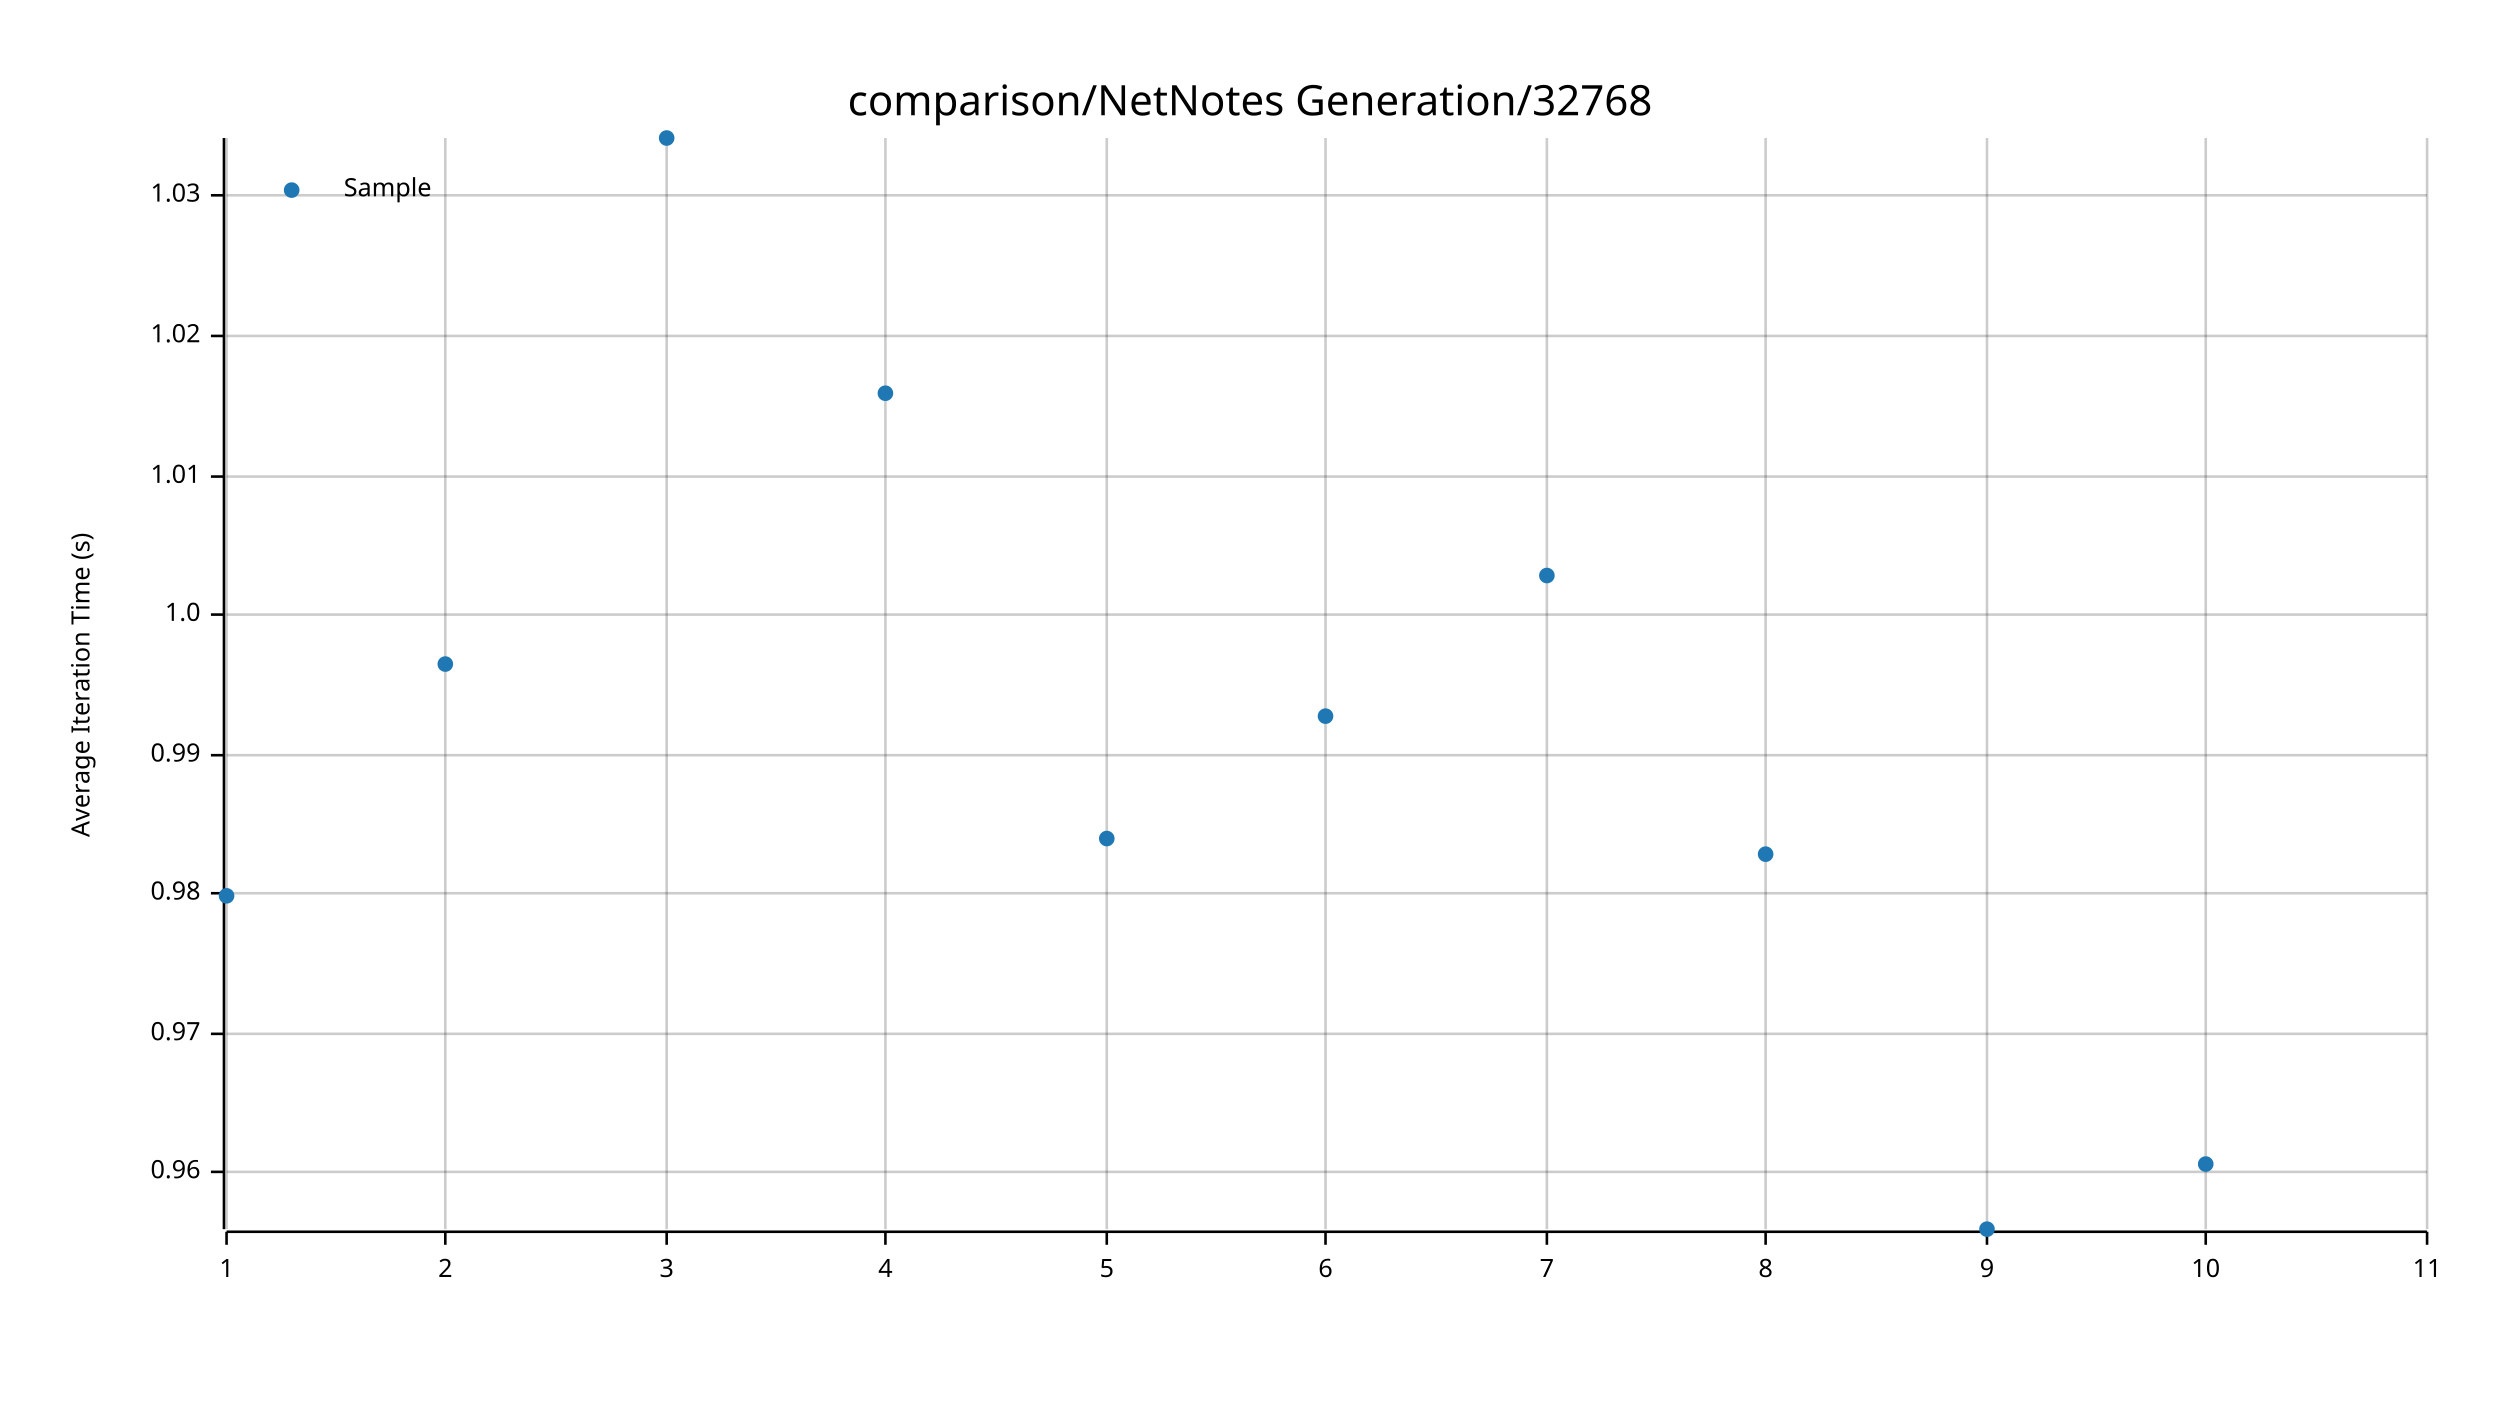
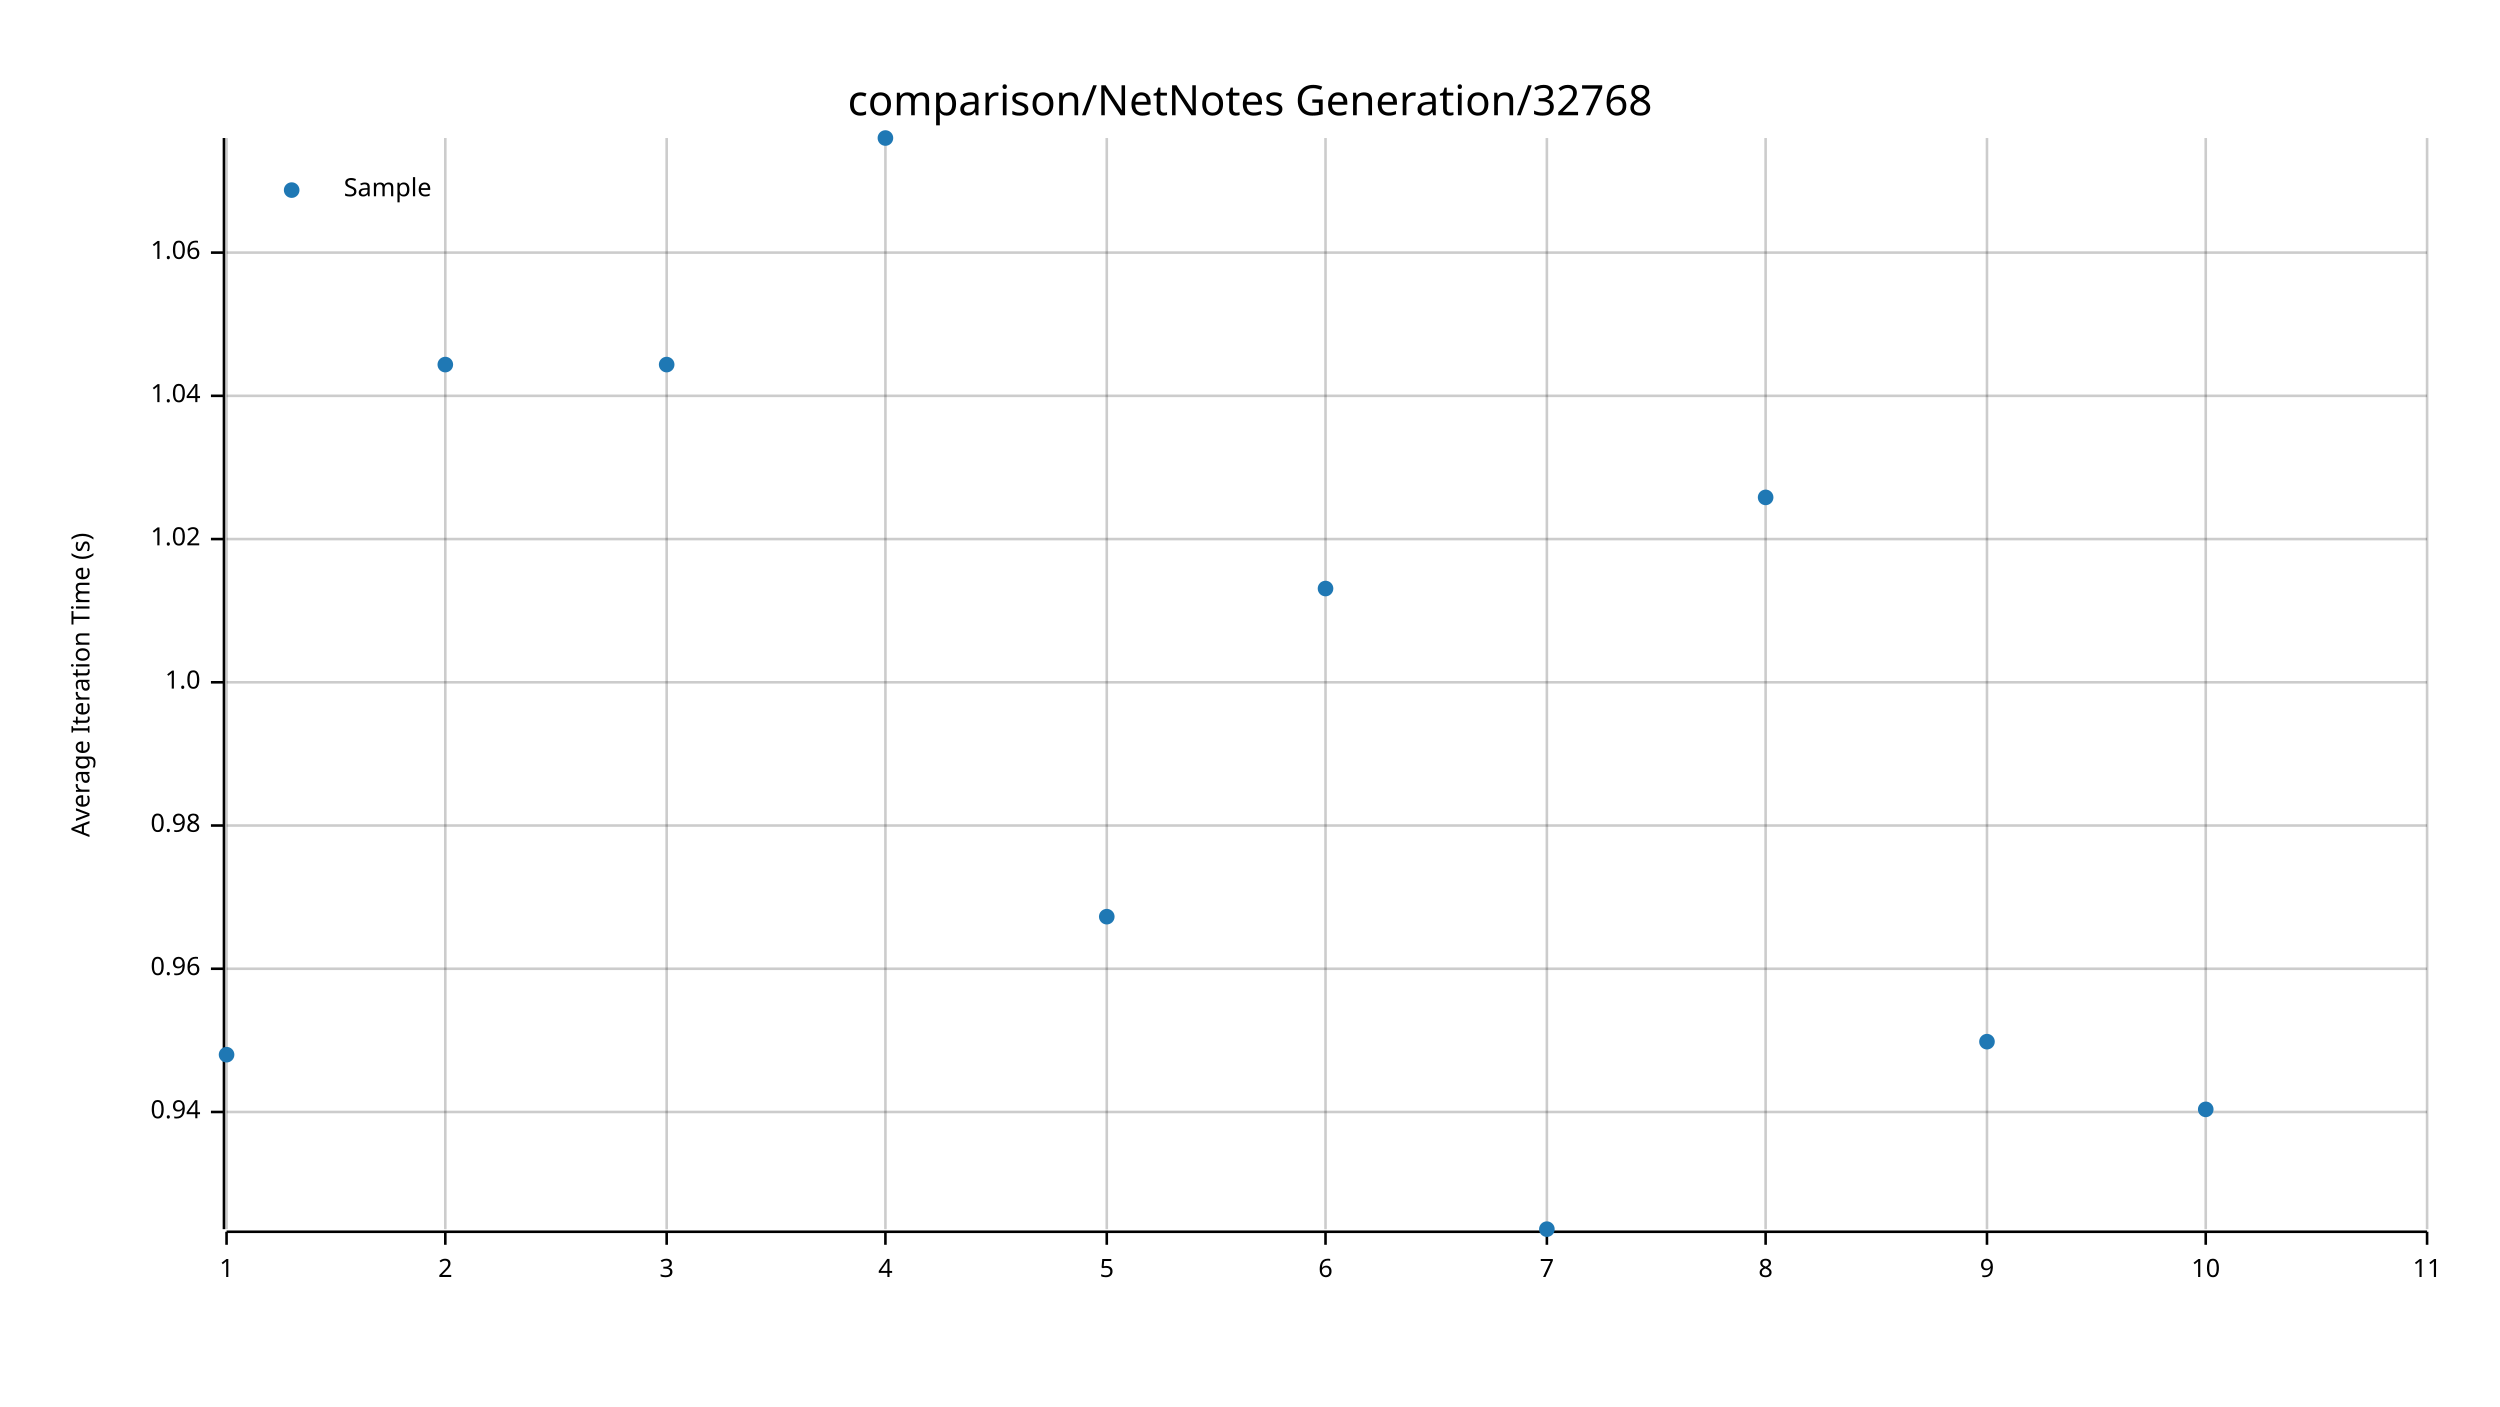
<svg xmlns="http://www.w3.org/2000/svg" width="960" height="540" viewBox="0 0 960 540">
  <text x="480" y="32" dy="0.76em" text-anchor="middle" font-family="sans-serif" font-size="16.129" opacity="1" fill="#000000">
comparison/NetNotes Generation/32768
</text>
  <text x="27" y="263" dy="0.76em" text-anchor="middle" font-family="sans-serif" font-size="9.677" opacity="1" fill="#000000" transform="rotate(270, 27, 263)">
Average Iteration Time (s)
</text>
  <line opacity="0.2" stroke="#000000" stroke-width="1" x1="87" y1="472" x2="87" y2="53" />
  <line opacity="0.2" stroke="#000000" stroke-width="1" x1="171" y1="472" x2="171" y2="53" />
  <line opacity="0.2" stroke="#000000" stroke-width="1" x1="256" y1="472" x2="256" y2="53" />
  <line opacity="0.2" stroke="#000000" stroke-width="1" x1="340" y1="472" x2="340" y2="53" />
  <line opacity="0.2" stroke="#000000" stroke-width="1" x1="425" y1="472" x2="425" y2="53" />
  <line opacity="0.2" stroke="#000000" stroke-width="1" x1="509" y1="472" x2="509" y2="53" />
  <line opacity="0.2" stroke="#000000" stroke-width="1" x1="594" y1="472" x2="594" y2="53" />
  <line opacity="0.2" stroke="#000000" stroke-width="1" x1="678" y1="472" x2="678" y2="53" />
  <line opacity="0.2" stroke="#000000" stroke-width="1" x1="763" y1="472" x2="763" y2="53" />
  <line opacity="0.2" stroke="#000000" stroke-width="1" x1="847" y1="472" x2="847" y2="53" />
  <line opacity="0.2" stroke="#000000" stroke-width="1" x1="932" y1="472" x2="932" y2="53" />
-   <line opacity="0.2" stroke="#000000" stroke-width="1" x1="87" y1="450" x2="932" y2="450" />
-   <line opacity="0.2" stroke="#000000" stroke-width="1" x1="87" y1="397" x2="932" y2="397" />
-   <line opacity="0.2" stroke="#000000" stroke-width="1" x1="87" y1="343" x2="932" y2="343" />
-   <line opacity="0.2" stroke="#000000" stroke-width="1" x1="87" y1="290" x2="932" y2="290" />
-   <line opacity="0.2" stroke="#000000" stroke-width="1" x1="87" y1="236" x2="932" y2="236" />
-   <line opacity="0.2" stroke="#000000" stroke-width="1" x1="87" y1="183" x2="932" y2="183" />
-   <line opacity="0.2" stroke="#000000" stroke-width="1" x1="87" y1="129" x2="932" y2="129" />
-   <line opacity="0.2" stroke="#000000" stroke-width="1" x1="87" y1="75" x2="932" y2="75" />
+   <line opacity="0.2" stroke="#000000" stroke-width="1" x1="87" y1="427" x2="932" y2="427" />
+   <line opacity="0.2" stroke="#000000" stroke-width="1" x1="87" y1="372" x2="932" y2="372" />
+   <line opacity="0.2" stroke="#000000" stroke-width="1" x1="87" y1="317" x2="932" y2="317" />
+   <line opacity="0.2" stroke="#000000" stroke-width="1" x1="87" y1="262" x2="932" y2="262" />
+   <line opacity="0.2" stroke="#000000" stroke-width="1" x1="87" y1="207" x2="932" y2="207" />
+   <line opacity="0.2" stroke="#000000" stroke-width="1" x1="87" y1="152" x2="932" y2="152" />
+   <line opacity="0.2" stroke="#000000" stroke-width="1" x1="87" y1="97" x2="932" y2="97" />
  <polyline fill="none" opacity="1" stroke="#000000" stroke-width="1" points="86,53 86,472 " />
-   <text x="77" y="450" dy="0.5ex" text-anchor="end" font-family="sans-serif" font-size="9.677" opacity="1" fill="#000000">
+   <text x="77" y="427" dy="0.5ex" text-anchor="end" font-family="sans-serif" font-size="9.677" opacity="1" fill="#000000">
+ 0.94
+ </text>
+   <polyline fill="none" opacity="1" stroke="#000000" stroke-width="1" points="81,427 86,427 " />
+   <text x="77" y="372" dy="0.5ex" text-anchor="end" font-family="sans-serif" font-size="9.677" opacity="1" fill="#000000">
0.96
</text>
-   <polyline fill="none" opacity="1" stroke="#000000" stroke-width="1" points="81,450 86,450 " />
-   <text x="77" y="397" dy="0.5ex" text-anchor="end" font-family="sans-serif" font-size="9.677" opacity="1" fill="#000000">
- 0.97
- </text>
-   <polyline fill="none" opacity="1" stroke="#000000" stroke-width="1" points="81,397 86,397 " />
-   <text x="77" y="343" dy="0.5ex" text-anchor="end" font-family="sans-serif" font-size="9.677" opacity="1" fill="#000000">
+   <polyline fill="none" opacity="1" stroke="#000000" stroke-width="1" points="81,372 86,372 " />
+   <text x="77" y="317" dy="0.5ex" text-anchor="end" font-family="sans-serif" font-size="9.677" opacity="1" fill="#000000">
0.98
</text>
-   <polyline fill="none" opacity="1" stroke="#000000" stroke-width="1" points="81,343 86,343 " />
-   <text x="77" y="290" dy="0.5ex" text-anchor="end" font-family="sans-serif" font-size="9.677" opacity="1" fill="#000000">
- 0.99
- </text>
-   <polyline fill="none" opacity="1" stroke="#000000" stroke-width="1" points="81,290 86,290 " />
-   <text x="77" y="236" dy="0.5ex" text-anchor="end" font-family="sans-serif" font-size="9.677" opacity="1" fill="#000000">
+   <polyline fill="none" opacity="1" stroke="#000000" stroke-width="1" points="81,317 86,317 " />
+   <text x="77" y="262" dy="0.5ex" text-anchor="end" font-family="sans-serif" font-size="9.677" opacity="1" fill="#000000">
1.0
</text>
-   <polyline fill="none" opacity="1" stroke="#000000" stroke-width="1" points="81,236 86,236 " />
-   <text x="77" y="183" dy="0.5ex" text-anchor="end" font-family="sans-serif" font-size="9.677" opacity="1" fill="#000000">
- 1.01
- </text>
-   <polyline fill="none" opacity="1" stroke="#000000" stroke-width="1" points="81,183 86,183 " />
-   <text x="77" y="129" dy="0.5ex" text-anchor="end" font-family="sans-serif" font-size="9.677" opacity="1" fill="#000000">
+   <polyline fill="none" opacity="1" stroke="#000000" stroke-width="1" points="81,262 86,262 " />
+   <text x="77" y="207" dy="0.5ex" text-anchor="end" font-family="sans-serif" font-size="9.677" opacity="1" fill="#000000">
1.02
</text>
-   <polyline fill="none" opacity="1" stroke="#000000" stroke-width="1" points="81,129 86,129 " />
-   <text x="77" y="75" dy="0.5ex" text-anchor="end" font-family="sans-serif" font-size="9.677" opacity="1" fill="#000000">
- 1.03
+   <polyline fill="none" opacity="1" stroke="#000000" stroke-width="1" points="81,207 86,207 " />
+   <text x="77" y="152" dy="0.5ex" text-anchor="end" font-family="sans-serif" font-size="9.677" opacity="1" fill="#000000">
+ 1.04
</text>
-   <polyline fill="none" opacity="1" stroke="#000000" stroke-width="1" points="81,75 86,75 " />
+   <polyline fill="none" opacity="1" stroke="#000000" stroke-width="1" points="81,152 86,152 " />
+   <text x="77" y="97" dy="0.5ex" text-anchor="end" font-family="sans-serif" font-size="9.677" opacity="1" fill="#000000">
+ 1.06
+ </text>
+   <polyline fill="none" opacity="1" stroke="#000000" stroke-width="1" points="81,97 86,97 " />
  <polyline fill="none" opacity="1" stroke="#000000" stroke-width="1" points="87,473 932,473 " />
  <text x="87" y="483" dy="0.76em" text-anchor="middle" font-family="sans-serif" font-size="9.677" opacity="1" fill="#000000">
1
</text>
  <polyline fill="none" opacity="1" stroke="#000000" stroke-width="1" points="87,473 87,478 " />
  <text x="171" y="483" dy="0.76em" text-anchor="middle" font-family="sans-serif" font-size="9.677" opacity="1" fill="#000000">
2
</text>
  <polyline fill="none" opacity="1" stroke="#000000" stroke-width="1" points="171,473 171,478 " />
  <text x="256" y="483" dy="0.76em" text-anchor="middle" font-family="sans-serif" font-size="9.677" opacity="1" fill="#000000">
3
</text>
  <polyline fill="none" opacity="1" stroke="#000000" stroke-width="1" points="256,473 256,478 " />
  <text x="340" y="483" dy="0.76em" text-anchor="middle" font-family="sans-serif" font-size="9.677" opacity="1" fill="#000000">
4
</text>
  <polyline fill="none" opacity="1" stroke="#000000" stroke-width="1" points="340,473 340,478 " />
  <text x="425" y="483" dy="0.76em" text-anchor="middle" font-family="sans-serif" font-size="9.677" opacity="1" fill="#000000">
5
</text>
  <polyline fill="none" opacity="1" stroke="#000000" stroke-width="1" points="425,473 425,478 " />
  <text x="509" y="483" dy="0.76em" text-anchor="middle" font-family="sans-serif" font-size="9.677" opacity="1" fill="#000000">
6
</text>
  <polyline fill="none" opacity="1" stroke="#000000" stroke-width="1" points="509,473 509,478 " />
  <text x="594" y="483" dy="0.76em" text-anchor="middle" font-family="sans-serif" font-size="9.677" opacity="1" fill="#000000">
7
</text>
  <polyline fill="none" opacity="1" stroke="#000000" stroke-width="1" points="594,473 594,478 " />
  <text x="678" y="483" dy="0.76em" text-anchor="middle" font-family="sans-serif" font-size="9.677" opacity="1" fill="#000000">
8
</text>
  <polyline fill="none" opacity="1" stroke="#000000" stroke-width="1" points="678,473 678,478 " />
  <text x="763" y="483" dy="0.76em" text-anchor="middle" font-family="sans-serif" font-size="9.677" opacity="1" fill="#000000">
9
</text>
  <polyline fill="none" opacity="1" stroke="#000000" stroke-width="1" points="763,473 763,478 " />
  <text x="847" y="483" dy="0.76em" text-anchor="middle" font-family="sans-serif" font-size="9.677" opacity="1" fill="#000000">
10
</text>
  <polyline fill="none" opacity="1" stroke="#000000" stroke-width="1" points="847,473 847,478 " />
  <text x="932" y="483" dy="0.76em" text-anchor="middle" font-family="sans-serif" font-size="9.677" opacity="1" fill="#000000">
11
</text>
  <polyline fill="none" opacity="1" stroke="#000000" stroke-width="1" points="932,473 932,478 " />
-   <circle cx="87" cy="344" r="3" opacity="1" fill="#1F78B4" stroke="none" stroke-width="1" />
-   <circle cx="171" cy="255" r="3" opacity="1" fill="#1F78B4" stroke="none" stroke-width="1" />
-   <circle cx="256" cy="53" r="3" opacity="1" fill="#1F78B4" stroke="none" stroke-width="1" />
-   <circle cx="340" cy="151" r="3" opacity="1" fill="#1F78B4" stroke="none" stroke-width="1" />
-   <circle cx="425" cy="322" r="3" opacity="1" fill="#1F78B4" stroke="none" stroke-width="1" />
-   <circle cx="509" cy="275" r="3" opacity="1" fill="#1F78B4" stroke="none" stroke-width="1" />
-   <circle cx="594" cy="221" r="3" opacity="1" fill="#1F78B4" stroke="none" stroke-width="1" />
-   <circle cx="678" cy="328" r="3" opacity="1" fill="#1F78B4" stroke="none" stroke-width="1" />
-   <circle cx="763" cy="472" r="3" opacity="1" fill="#1F78B4" stroke="none" stroke-width="1" />
-   <circle cx="847" cy="447" r="3" opacity="1" fill="#1F78B4" stroke="none" stroke-width="1" />
+   <circle cx="87" cy="405" r="3" opacity="1" fill="#1F78B4" stroke="none" stroke-width="1" />
+   <circle cx="171" cy="140" r="3" opacity="1" fill="#1F78B4" stroke="none" stroke-width="1" />
+   <circle cx="256" cy="140" r="3" opacity="1" fill="#1F78B4" stroke="none" stroke-width="1" />
+   <circle cx="340" cy="53" r="3" opacity="1" fill="#1F78B4" stroke="none" stroke-width="1" />
+   <circle cx="425" cy="352" r="3" opacity="1" fill="#1F78B4" stroke="none" stroke-width="1" />
+   <circle cx="509" cy="226" r="3" opacity="1" fill="#1F78B4" stroke="none" stroke-width="1" />
+   <circle cx="594" cy="472" r="3" opacity="1" fill="#1F78B4" stroke="none" stroke-width="1" />
+   <circle cx="678" cy="191" r="3" opacity="1" fill="#1F78B4" stroke="none" stroke-width="1" />
+   <circle cx="763" cy="400" r="3" opacity="1" fill="#1F78B4" stroke="none" stroke-width="1" />
+   <circle cx="847" cy="426" r="3" opacity="1" fill="#1F78B4" stroke="none" stroke-width="1" />
  <text x="132" y="68" dy="0.76em" text-anchor="start" font-family="sans-serif" font-size="9.677" opacity="1" fill="#000000">
Sample
</text>
  <circle cx="112" cy="73" r="3" opacity="1" fill="#1F78B4" stroke="none" stroke-width="1" />
</svg>
